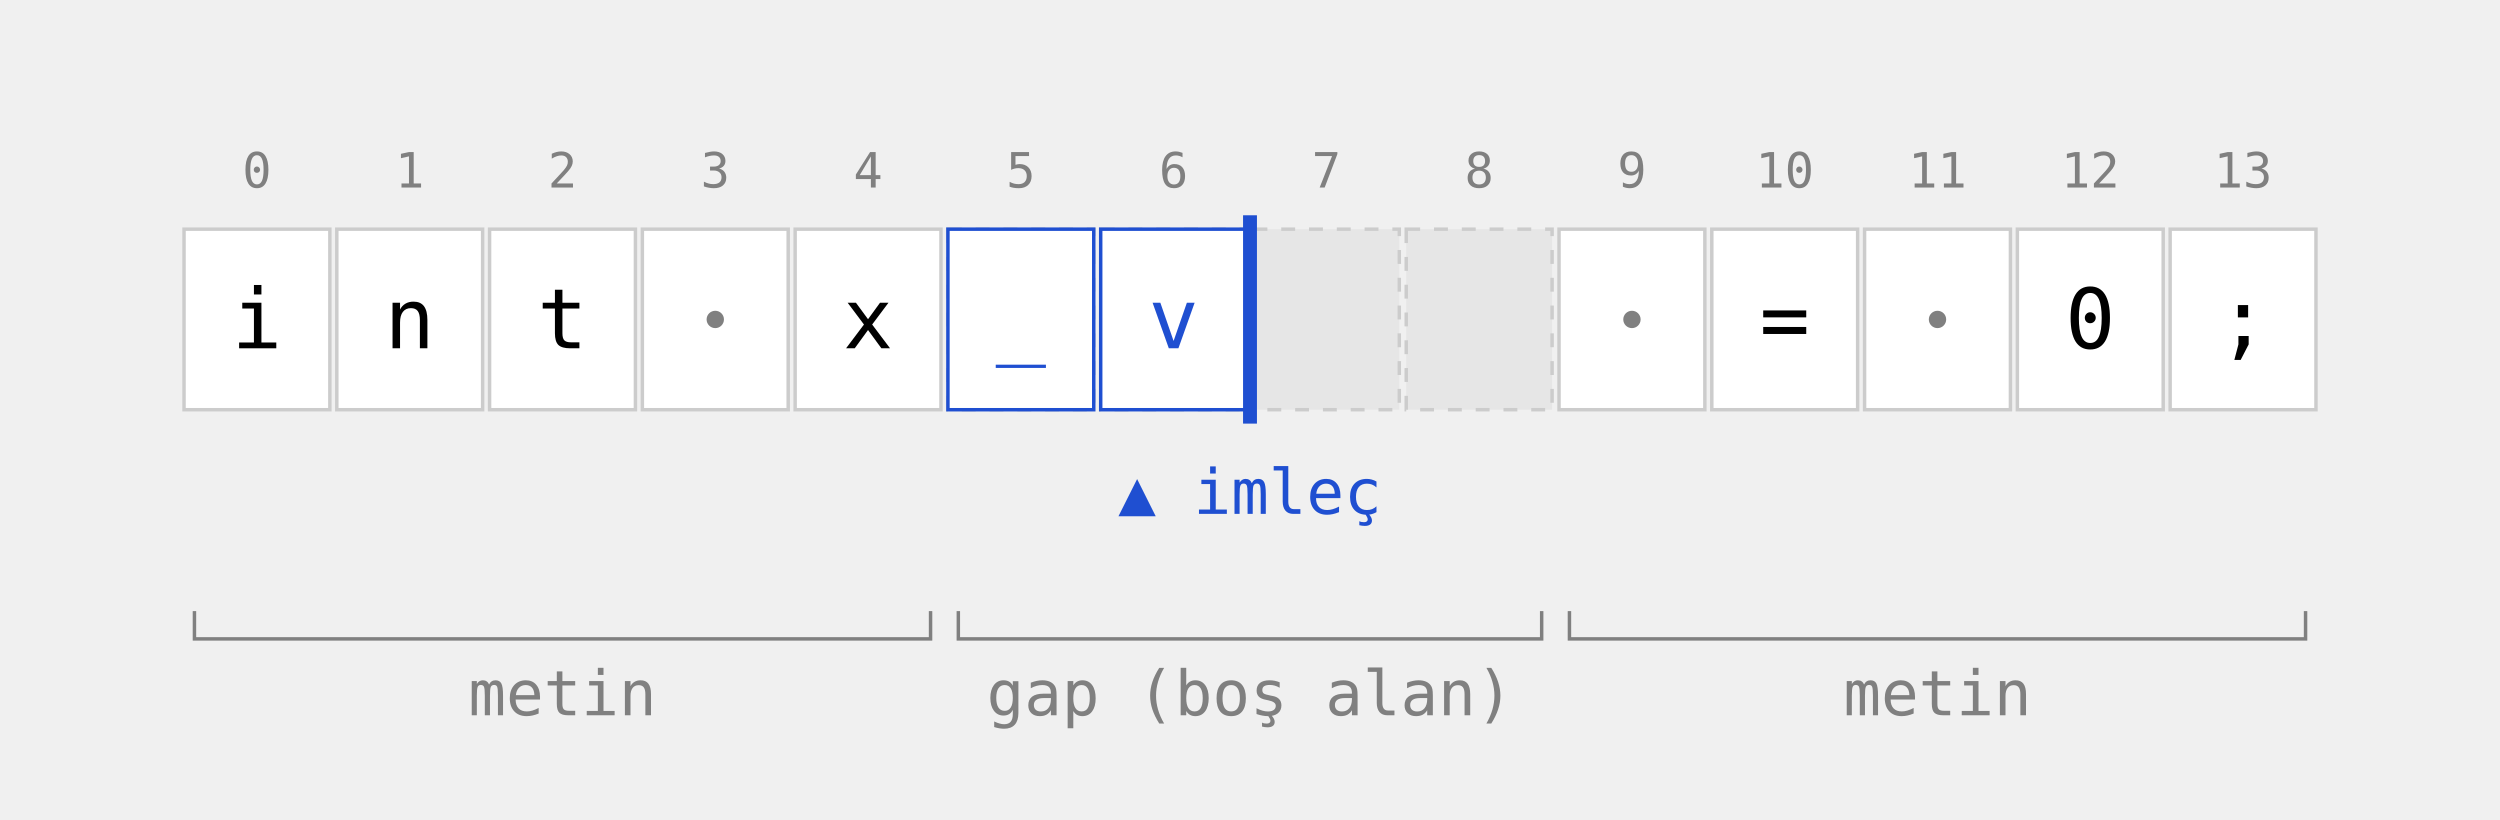
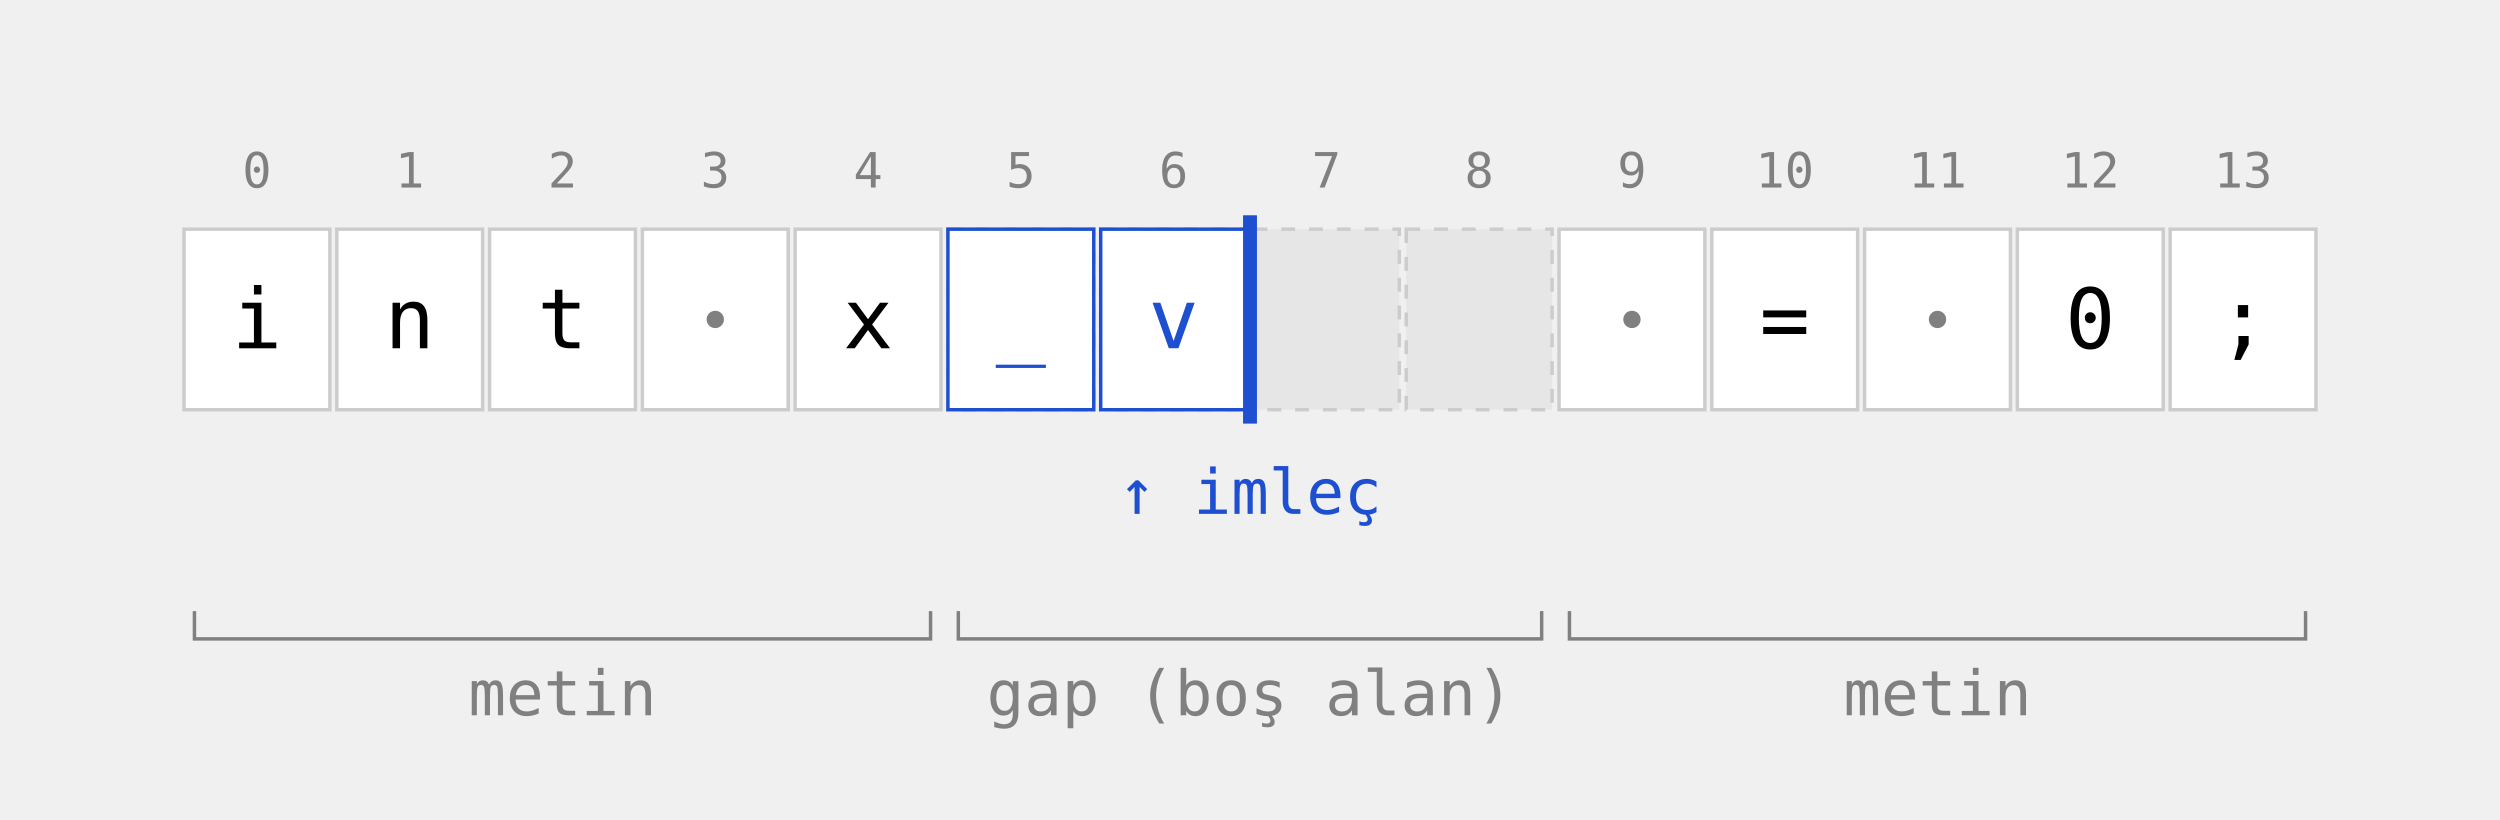
<svg xmlns="http://www.w3.org/2000/svg" viewBox="0 0 720 236">
  <style>.gb-t{font:500 24px 'Plex Mono',ui-monospace,Menlo,Consolas,monospace;fill:#000000;text-anchor:middle;dominant-baseline:central}.gb-i{font:14px 'Plex Mono',ui-monospace,Menlo,Consolas,monospace;fill:#808080;text-anchor:middle}.gb-l{font:18px 'Plex Mono',ui-monospace,Menlo,Consolas,monospace;fill:#808080;text-anchor:middle}.gb-sp{fill:#808080}.gb-k0,.gb-k1{opacity:1}.gb-k2,.gb-k3{opacity:0}.gb-caret{transform:translateX(88px)}@media (prefers-reduced-motion:no-preference){@keyframes gb-k0{0%,8.56%{opacity:0}8.57%,82.84%{opacity:1}82.86%,100%{opacity:0}}.gb-k0{animation:gb-k0 7.0s step-end infinite}@keyframes gb-k1{0%,17.13%{opacity:0}17.14%,77.13%{opacity:1}77.14%,100%{opacity:0}}.gb-k1{animation:gb-k1 7.0s step-end infinite}@keyframes gb-k2{0%,25.70%{opacity:0}25.71%,71.41%{opacity:1}71.43%,100%{opacity:0}}.gb-k2{animation:gb-k2 7.0s step-end infinite}@keyframes gb-k3{0%,34.27%{opacity:0}34.29%,65.70%{opacity:1}65.71%,100%{opacity:0}}.gb-k3{animation:gb-k3 7.0s step-end infinite}@keyframes gb-caret{0%{transform:translateX(0)}8.56%{transform:translateX(0px)}8.57%{transform:translateX(44px)}17.13%{transform:translateX(44px)}17.14%{transform:translateX(88px)}25.70%{transform:translateX(88px)}25.71%{transform:translateX(132px)}34.27%{transform:translateX(132px)}34.29%{transform:translateX(176px)}65.70%{transform:translateX(176px)}65.71%{transform:translateX(132px)}71.41%{transform:translateX(132px)}71.43%{transform:translateX(88px)}77.13%{transform:translateX(88px)}77.14%{transform:translateX(44px)}82.84%{transform:translateX(44px)}82.86%{transform:translateX(0px)}100%{transform:translateX(0)}}.gb-caret{animation:gb-caret 7.0s step-end infinite}}</style>
  <text class="gb-i" x="74.0" y="54">0</text>
  <rect x="53" y="66" width="42" height="52" fill="#ffffff" stroke="#cccccc" />
  <text class="gb-t" x="74.0" y="92.0">i</text>
  <text class="gb-i" x="118.0" y="54">1</text>
  <rect x="97" y="66" width="42" height="52" fill="#ffffff" stroke="#cccccc" />
  <text class="gb-t" x="118.0" y="92.0">n</text>
  <text class="gb-i" x="162.0" y="54">2</text>
  <rect x="141" y="66" width="42" height="52" fill="#ffffff" stroke="#cccccc" />
  <text class="gb-t" x="162.0" y="92.0">t</text>
  <text class="gb-i" x="206.0" y="54">3</text>
  <rect x="185" y="66" width="42" height="52" fill="#ffffff" stroke="#cccccc" />
  <circle class="gb-sp" cx="206.0" cy="92.0" r="2.5" />
  <text class="gb-i" x="250.0" y="54">4</text>
  <rect x="229" y="66" width="42" height="52" fill="#ffffff" stroke="#cccccc" />
  <text class="gb-t" x="250.0" y="92.0">x</text>
  <text class="gb-i" x="294.0" y="54">5</text>
  <rect x="273" y="66" width="42" height="52" fill="#e6e6e6" stroke="#cccccc" stroke-dasharray="4 4" />
  <g class="gb-k0">
    <rect x="273" y="66" width="42" height="52" fill="#ffffff" stroke="#1f4fd1" />
    <text class="gb-t" x="294.0" y="92.0" fill="#1f4fd1" style="fill:#1f4fd1">_</text>
  </g>
  <text class="gb-i" x="338.0" y="54">6</text>
  <rect x="317" y="66" width="42" height="52" fill="#e6e6e6" stroke="#cccccc" stroke-dasharray="4 4" />
  <g class="gb-k1">
    <rect x="317" y="66" width="42" height="52" fill="#ffffff" stroke="#1f4fd1" />
    <text class="gb-t" x="338.0" y="92.0" fill="#1f4fd1" style="fill:#1f4fd1">v</text>
  </g>
  <text class="gb-i" x="382.0" y="54">7</text>
  <rect x="361" y="66" width="42" height="52" fill="#e6e6e6" stroke="#cccccc" stroke-dasharray="4 4" />
  <g class="gb-k2">
    <rect x="361" y="66" width="42" height="52" fill="#ffffff" stroke="#1f4fd1" />
    <text class="gb-t" x="382.0" y="92.0" fill="#1f4fd1" style="fill:#1f4fd1">a</text>
  </g>
  <text class="gb-i" x="426.0" y="54">8</text>
  <rect x="405" y="66" width="42" height="52" fill="#e6e6e6" stroke="#cccccc" stroke-dasharray="4 4" />
  <g class="gb-k3">
    <rect x="405" y="66" width="42" height="52" fill="#ffffff" stroke="#1f4fd1" />
    <text class="gb-t" x="426.0" y="92.0" fill="#1f4fd1" style="fill:#1f4fd1">l</text>
  </g>
  <text class="gb-i" x="470.0" y="54">9</text>
  <rect x="449" y="66" width="42" height="52" fill="#ffffff" stroke="#cccccc" />
  <circle class="gb-sp" cx="470.0" cy="92.0" r="2.5" />
  <text class="gb-i" x="514.0" y="54">10</text>
  <rect x="493" y="66" width="42" height="52" fill="#ffffff" stroke="#cccccc" />
  <text class="gb-t" x="514.0" y="92.0">=</text>
  <text class="gb-i" x="558.0" y="54">11</text>
  <rect x="537" y="66" width="42" height="52" fill="#ffffff" stroke="#cccccc" />
  <circle class="gb-sp" cx="558.0" cy="92.0" r="2.5" />
  <text class="gb-i" x="602.0" y="54">12</text>
  <rect x="581" y="66" width="42" height="52" fill="#ffffff" stroke="#cccccc" />
  <text class="gb-t" x="602.0" y="92.0">0</text>
  <text class="gb-i" x="646.0" y="54">13</text>
  <rect x="625" y="66" width="42" height="52" fill="#ffffff" stroke="#cccccc" />
  <text class="gb-t" x="646.0" y="92.0">;</text>
  <g class="gb-caret">
    <rect x="270" y="62" width="4" height="60" fill="#1f4fd1" />
-     <text class="gb-l" x="272" y="148" style="fill:#1f4fd1">▲ imleç</text>
+     <text class="gb-l" x="272" y="148" style="fill:#1f4fd1">↑ imleç</text>
  </g>
  <path d="M56 176 v8 H268 v-8" fill="none" stroke="#808080" />
  <text class="gb-l" x="162.0" y="206">metin</text>
  <path d="M276 176 v8 H444 v-8" fill="none" stroke="#808080" />
  <text class="gb-l" x="360.0" y="206">gap (boş alan)</text>
  <path d="M452 176 v8 H664 v-8" fill="none" stroke="#808080" />
  <text class="gb-l" x="558.0" y="206">metin</text>
</svg>
